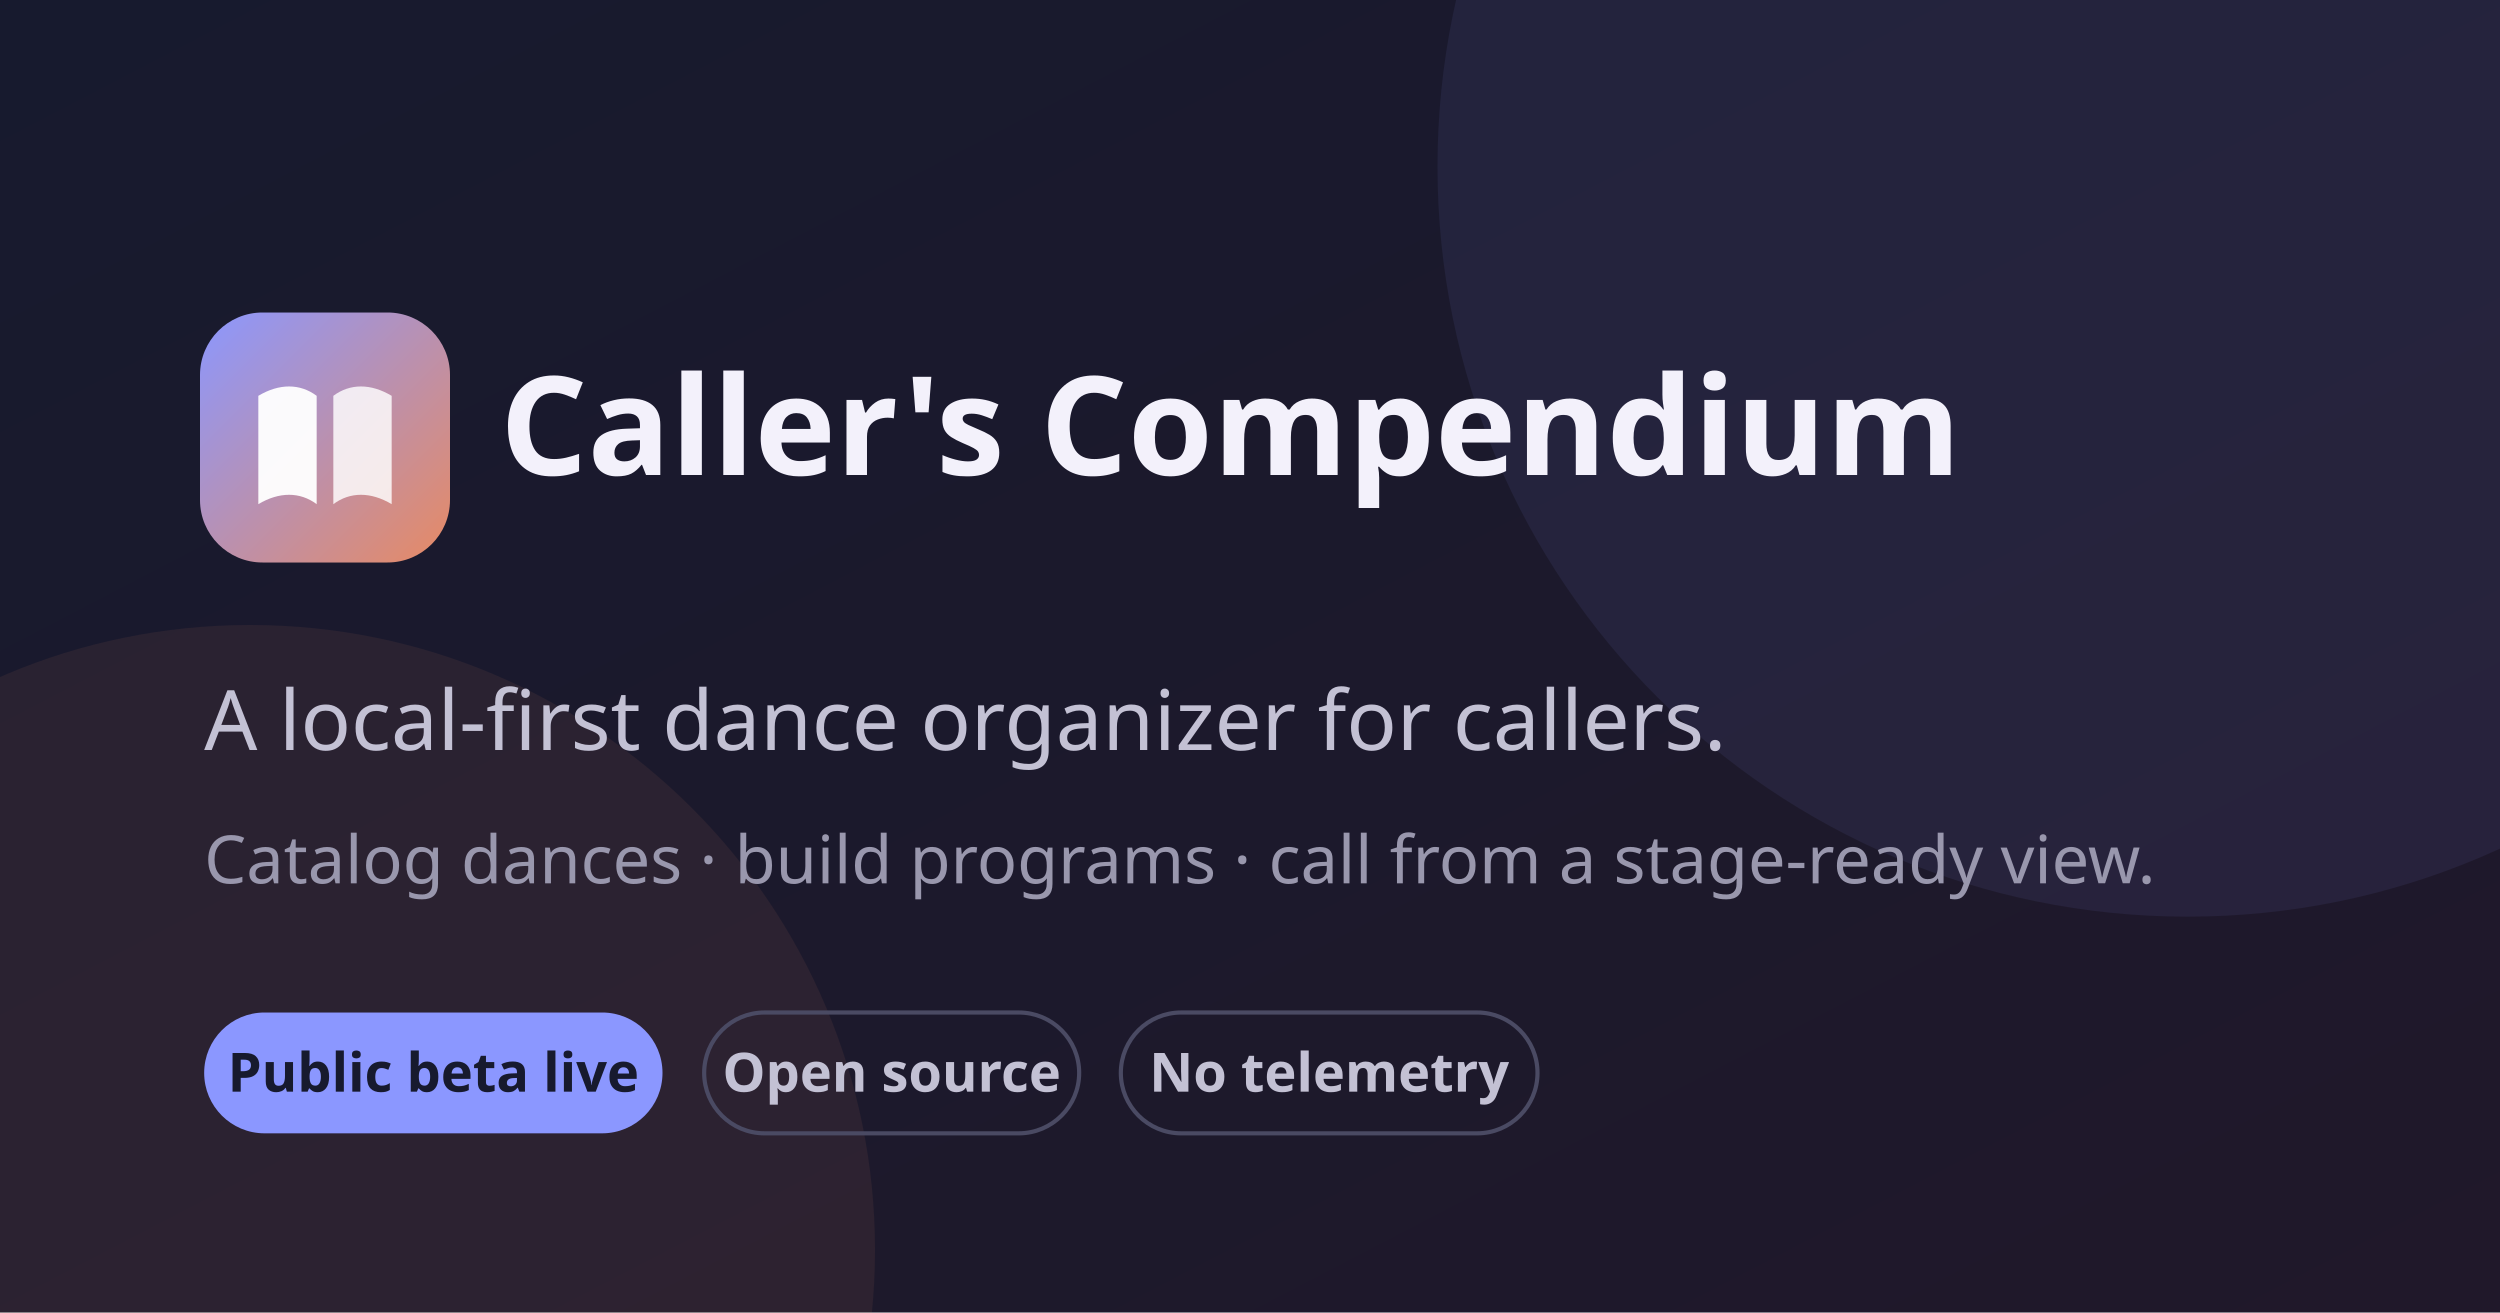
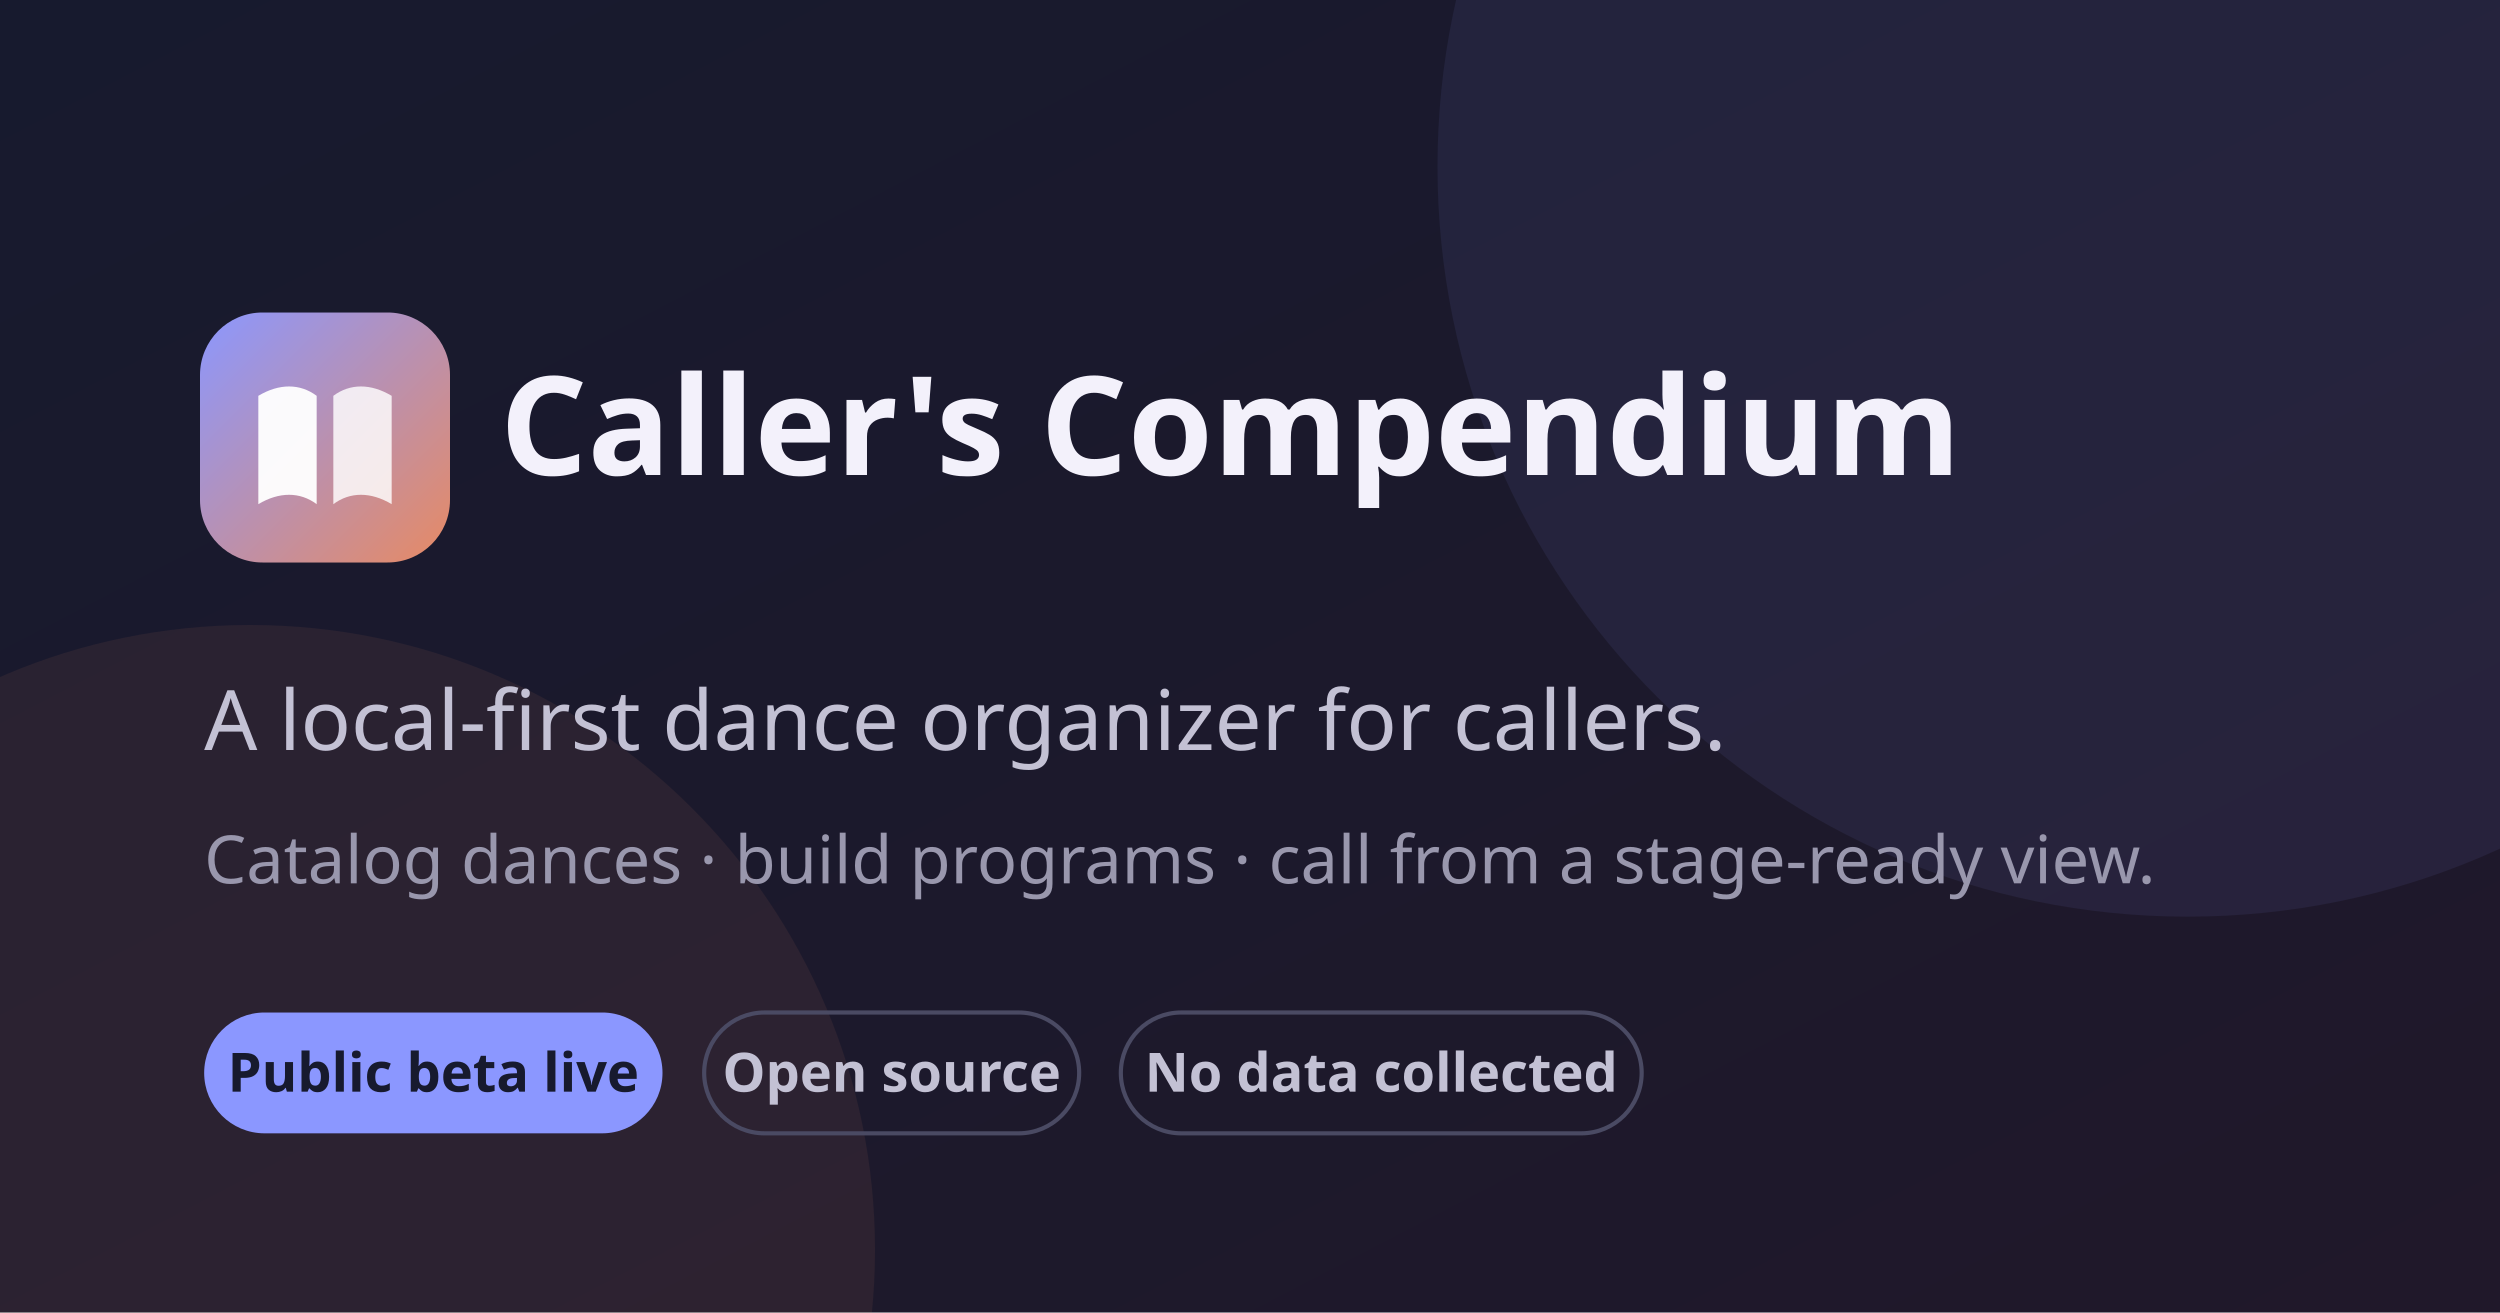
<svg xmlns="http://www.w3.org/2000/svg" viewBox="0 0 1200 630" role="img" aria-label="Caller's Compendium — a local-first dance organizer for callers">
  <defs>
    <linearGradient id="bg" x1="0" y1="0" x2="1" y2="1">
      <stop offset="0" stop-color="#171a2e" />
      <stop offset="1" stop-color="#20182a" />
    </linearGradient>
    <linearGradient id="mark" x1="0" y1="0" x2="1" y2="1">
      <stop offset="0" stop-color="#8b97ff" />
      <stop offset="1" stop-color="#e78a63" />
    </linearGradient>
  </defs>
  <rect width="1200" height="630" fill="url(#bg)" />
  <circle cx="1050" cy="80" r="360" fill="#8b97ff" opacity="0.08" />
  <circle cx="120" cy="600" r="300" fill="#e78a63" opacity="0.08" />
  <g transform="translate(96 150)">
    <rect width="120" height="120" rx="30" fill="url(#mark)" />
    <path d="M28 40c10-6 20-6 28 0v52c-8-6-18-6-28 0V40Z" fill="#fff" opacity="0.95" />
    <path d="M92 40c-10-6-20-6-28 0v52c8-6 18-6 28 0V40Z" fill="#fff" opacity="0.82" />
  </g>
  <text x="240" y="228" font-family="Segoe UI, system-ui, sans-serif" font-size="66" font-weight="700" fill="#f3f1fb">Caller's Compendium</text>
  <text x="98" y="360" font-family="Segoe UI, system-ui, sans-serif" font-size="40" font-weight="500" fill="#c3c1d4">A local-first dance organizer for callers.</text>
  <text x="98" y="424" font-family="Segoe UI, system-ui, sans-serif" font-size="32" fill="#9997ad">Catalog dances · build programs · call from a stage-ready view.</text>
  <g font-family="Segoe UI, system-ui, sans-serif" font-size="26" font-weight="600" fill="#171a2e">
    <rect x="98" y="486" width="220" height="58" rx="29" fill="#8b97ff" />
    <text x="208" y="524" text-anchor="middle">Public beta live</text>
    <rect x="338" y="486" width="180" height="58" rx="29" fill="none" stroke="#4a4a63" stroke-width="2" />
    <text x="428" y="524" text-anchor="middle" fill="#c3c1d4">Open source</text>
-     <rect x="538" y="486" width="200" height="58" rx="29" fill="none" stroke="#4a4a63" stroke-width="2" />
-     <text x="638" y="524" text-anchor="middle" fill="#c3c1d4">No telemetry</text>
+     <rect x="538" y="486" width="250" height="58" rx="29" fill="none" stroke="#4a4a63" stroke-width="2" />
+     <text x="663" y="524" text-anchor="middle" fill="#c3c1d4">No data collected</text>
  </g>
</svg>
